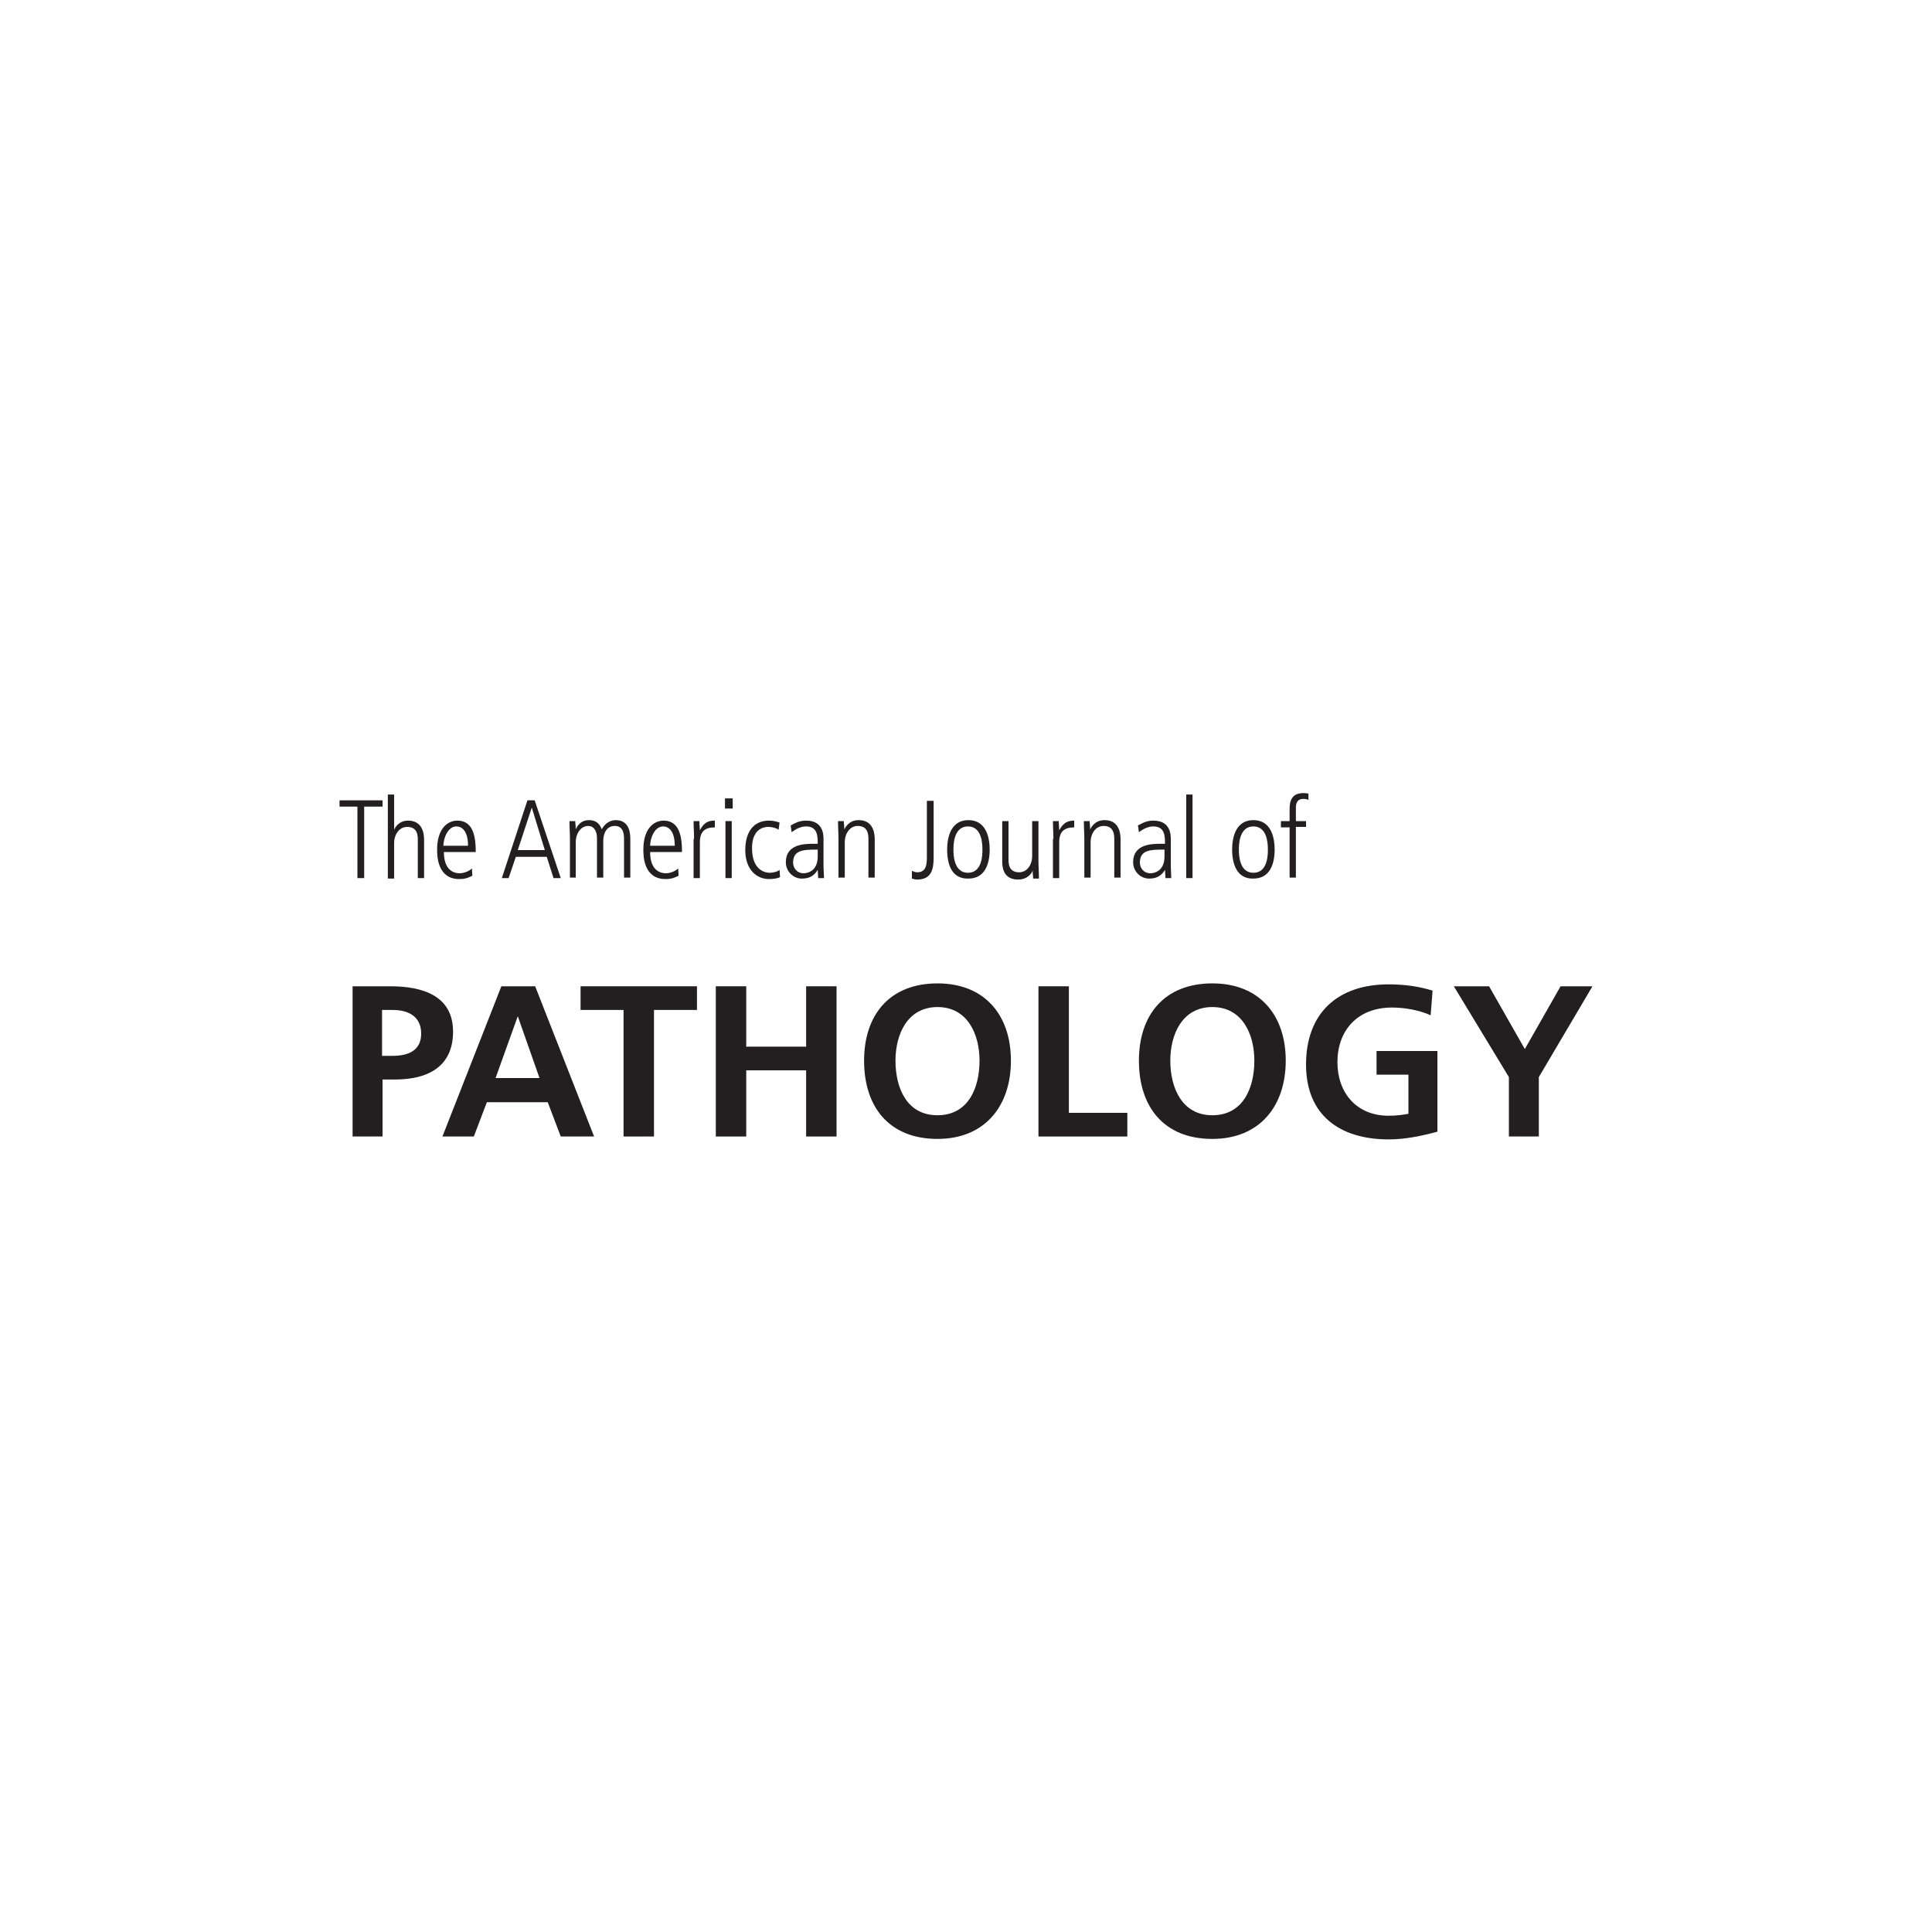
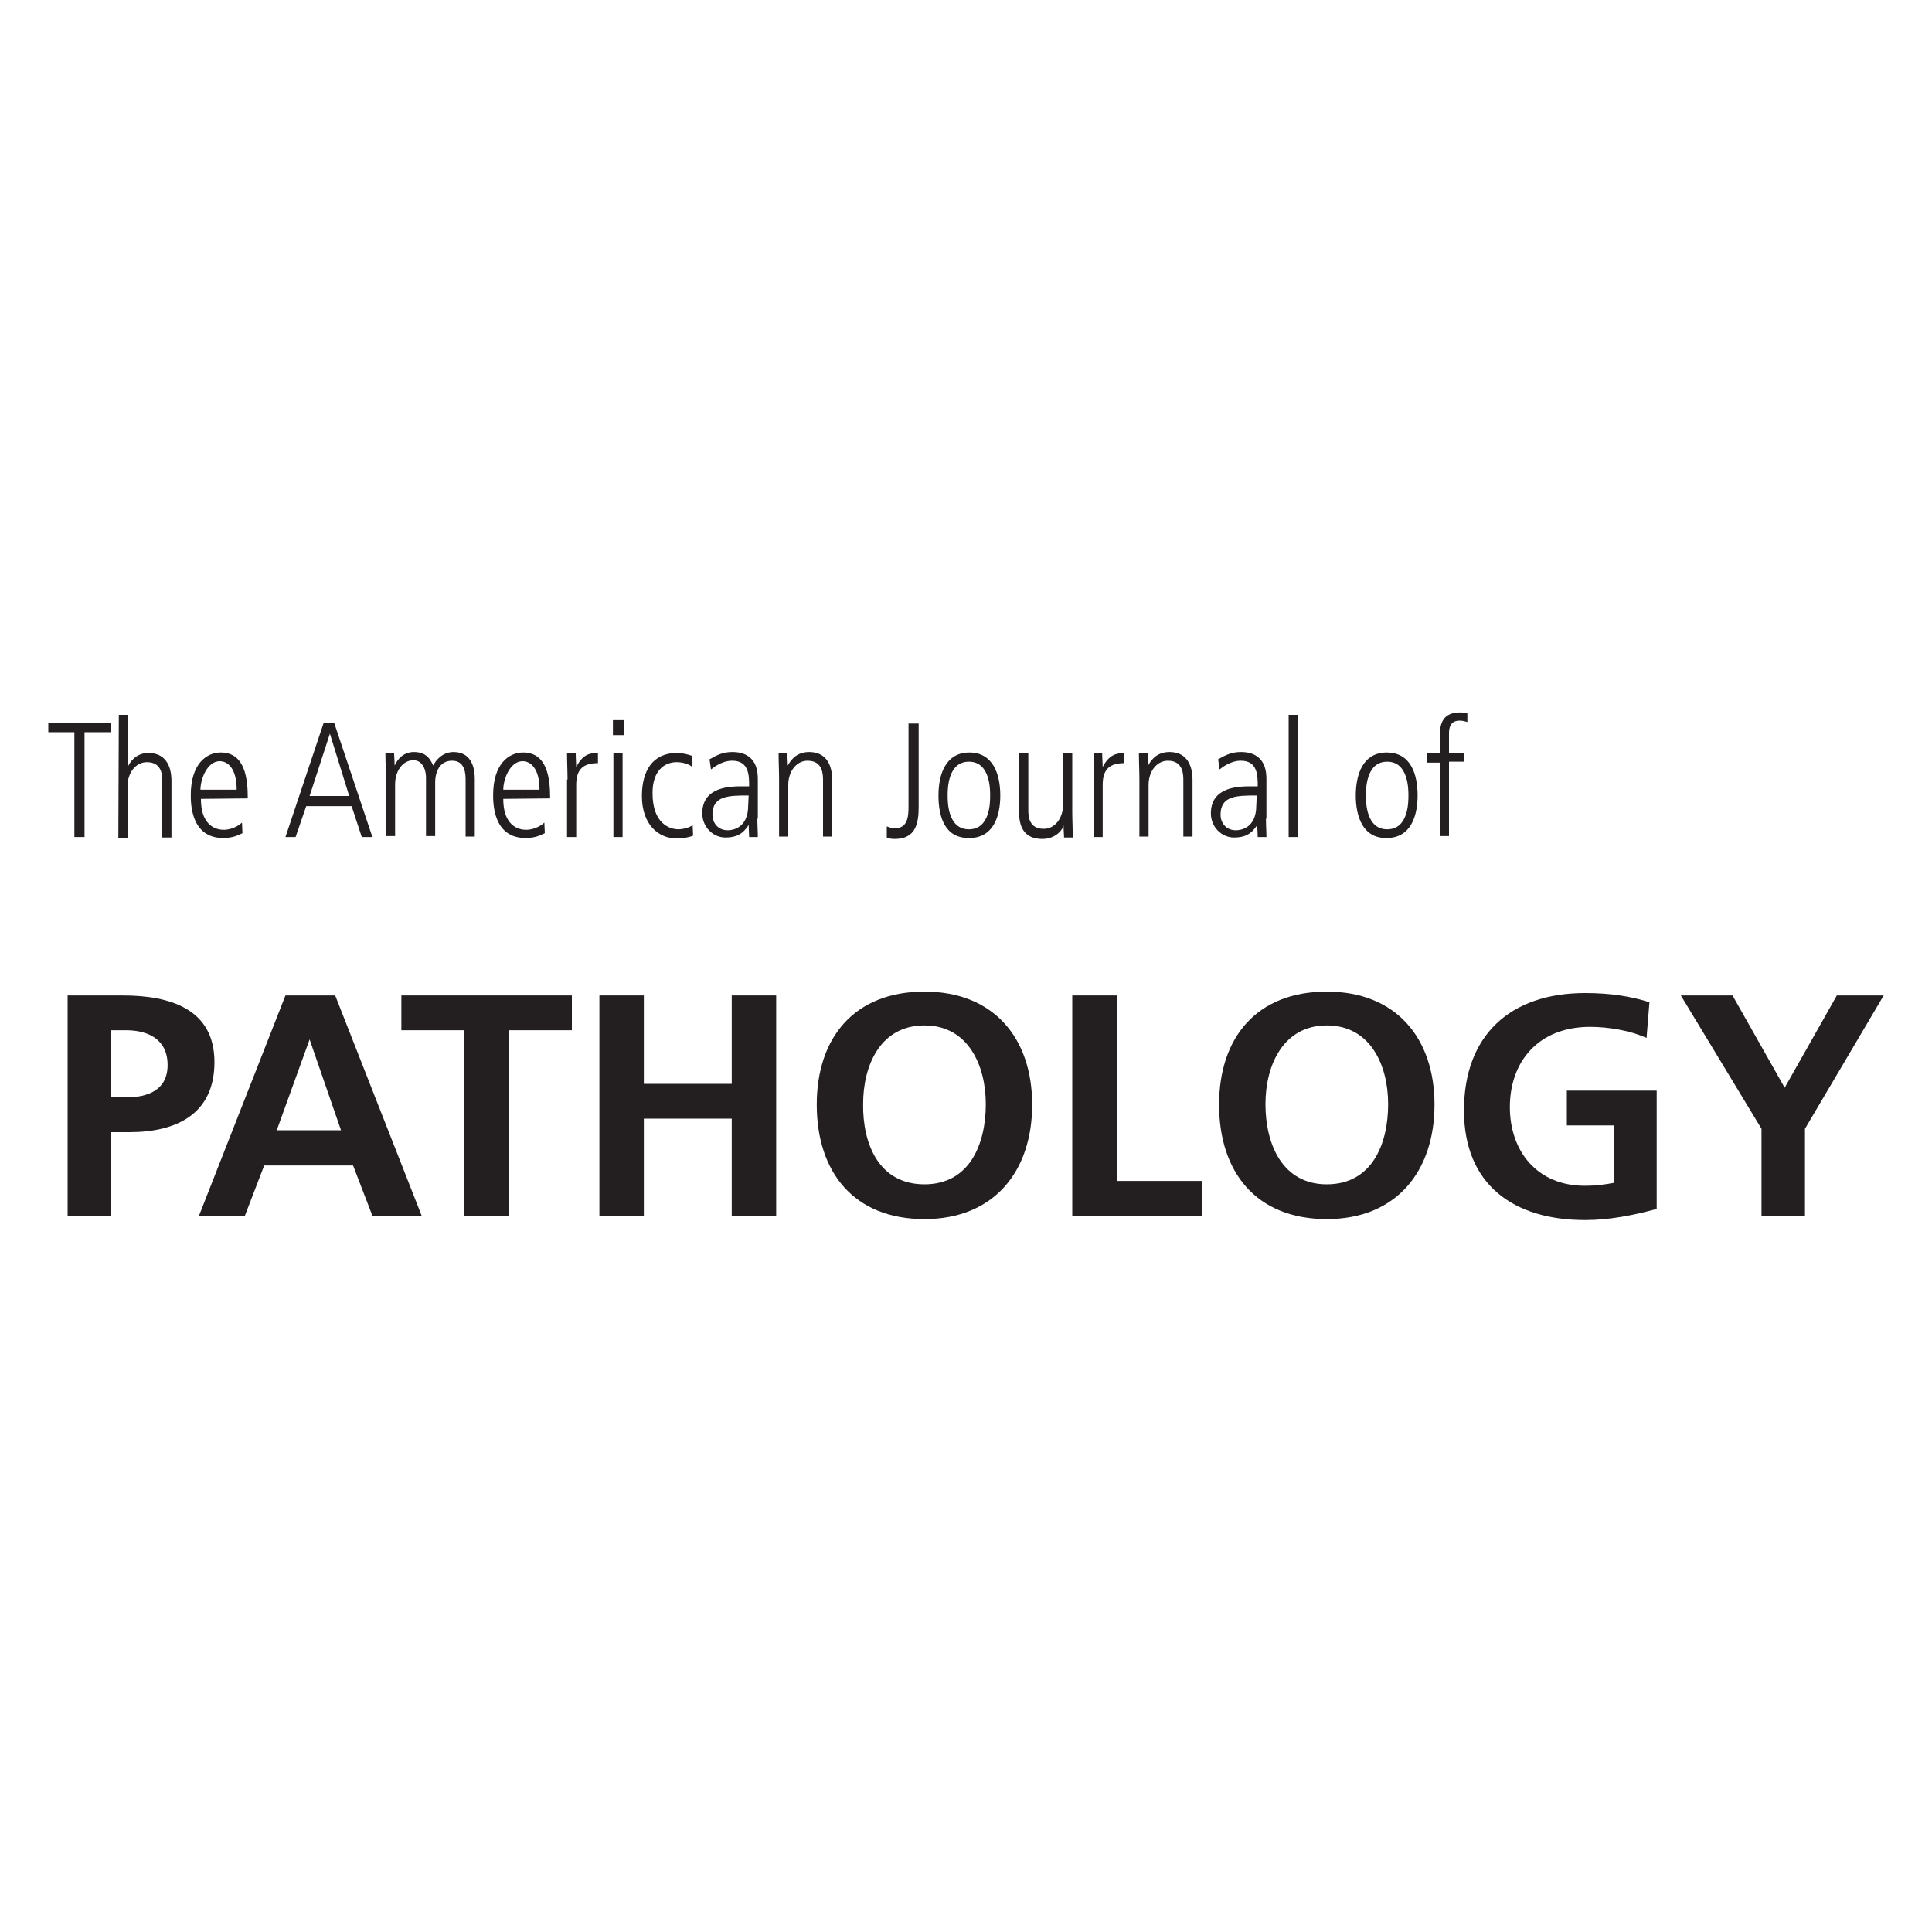
<svg xmlns="http://www.w3.org/2000/svg" version="1.1" id="Layer_1" x="0px" y="0px" viewBox="0 0 400 400" style="enable-background:new 0 0 400 400;" xml:space="preserve">
  <style type="text/css">
	.st0{fill:#231F20;}
</style>
  <g>
-     <polyline class="st0" points="70.3,165.7 79.2,165.7 79.2,167 75.4,167 75.4,181.8 74,181.8 74,167 70.3,167 70.3,165.7  " />
-     <path class="st0" d="M80.3,164.5h1.3v7.3h0c0.2-0.5,1-1.9,2.9-1.9c3.3,0,3.3,3.3,3.3,4v7.9h-1.3v-7.9c0-0.8,0-2.7-2.2-2.7   c-1.6,0-2.7,1.5-2.7,3.4v7.3h-1.3V164.5" />
-     <path class="st0" d="M91.9,176.4c0,4.4,2.8,4.4,3.3,4.4c0.8,0,1.9-0.4,2.5-1l0.1,1.5c-0.6,0.3-1.3,0.7-2.7,0.7   c-4.6,0-4.6-4.9-4.6-6.1c0-4.4,2.2-6,4.2-6c3.4,0,3.8,3.6,3.8,6.5H91.9 M96.9,175.1c0-3.1-1.3-4-2.4-4c-1.8,0-2.7,2.5-2.7,4H96.9z" />
-     <path class="st0" d="M109.2,165.7h1.5l5.4,16.1h-1.5l-1.4-4.4h-6.4l-1.5,4.4h-1.4L109.2,165.7 M107.2,176h5.6l-2.7-8.8h0L107.2,176   z" />
-     <path class="st0" d="M118,173.7c0-1.2-0.1-2.4-0.1-3.7h1.2c0,0.5,0.1,0.9,0.1,1.7h0c0.4-0.9,1.2-1.9,2.7-1.9c1.9,0,2.4,1.2,2.7,1.9   c0.3-0.6,1.2-1.9,2.9-1.9c2.4,0,3,2,3,3.8v8.1h-1.3v-7.9c0-0.8,0-2.8-1.9-2.8c-1.7,0-2.4,1.5-2.4,3.1v7.6h-1.3v-8.2   c0-1.5-0.7-2.5-1.8-2.5c-1.5,0-2.6,1.5-2.6,3.4v7.3H118V173.7" />
-     <path class="st0" d="M134.6,176.4c0,4.4,2.8,4.4,3.3,4.4c0.8,0,1.9-0.4,2.5-1l0.1,1.5c-0.6,0.3-1.3,0.7-2.7,0.7   c-4.6,0-4.6-4.9-4.6-6.1c0-4.4,2.2-6,4.2-6c3.4,0,3.8,3.6,3.8,6.5H134.6 M139.7,175.1c0-3.1-1.3-4-2.4-4c-1.8,0-2.7,2.5-2.7,4   H139.7z" />
-     <path class="st0" d="M143.7,173.7c0-1.2-0.1-2.4-0.1-3.7h1.2c0,0.7,0.1,1.4,0.1,1.9h0c0.9-1.7,1.8-2,3.1-2v1.4   c-2.1,0-3.1,0.9-3.1,3.1v7.4h-1.3V173.7" />
-     <path class="st0" d="M150.1,165.3h1.6v2.1h-1.6V165.3z M150.2,170h1.3v11.8h-1.3V170z" />
-     <path class="st0" d="M161.2,171.8c-0.5-0.4-1.4-0.6-2.1-0.6c-1.8,0-3.4,1.2-3.4,4.4c0,4.3,2.4,5.1,3.7,5.1c0.5,0,1.6-0.2,2-0.6   l0.1,1.5c-0.6,0.3-1.5,0.4-2.3,0.4c-2.5,0-4.9-1.9-4.9-6c0-3.6,1.6-6.1,4.9-6.1c0.9,0,1.6,0.2,2.2,0.4L161.2,171.8" />
-     <path class="st0" d="M170.5,179.2c0,0.9,0.1,1.8,0.1,2.6h-1.2l-0.1-1.7h0c-0.8,1.3-1.8,1.8-3.3,1.8c-1.8,0-3.3-1.5-3.3-3.4   c0-3.8,4-3.8,5.7-3.8h0.9c0-1.5,0-3.6-2.4-3.6c-1.6,0-2.8,1.1-3,1.2l-0.2-1.4c1.1-0.6,1.9-1,3.2-1c3.6,0,3.6,3,3.6,3.9V179.2    M169.3,175.9c-2.8,0-5.1,0-5.1,2.7c0,1,0.7,2.2,2.2,2.2c0.6,0,2.9-0.3,2.9-3.5V175.9z" />
-     <path class="st0" d="M173.6,173.7c0-1.2-0.1-2.4-0.1-3.7h1.2c0,0.5,0.1,0.9,0.1,1.7h0c0.3-0.5,1-1.9,3-1.9c3.3,0,3.3,3.3,3.3,4v7.9   h-1.3v-7.9c0-0.8,0-2.8-2.2-2.8c-1.6,0-2.7,1.5-2.7,3.4v7.3h-1.3V173.7" />
-     <path class="st0" d="M188.8,180.3c0.3,0.1,0.6,0.3,1.1,0.3c1.9,0,2-1.7,2-3.2v-11.6h1.4v11.7c0,2.4-0.4,4.6-3.4,4.6   c-0.4,0-0.8-0.1-1.1-0.2V180.3" />
-     <path class="st0" d="M196.1,175.9c0-3,1-6.1,4.4-6.1c3.4,0,4.4,3.1,4.4,6.1c0,3-1,6-4.4,6C197,182,196.1,178.9,196.1,175.9    M203.4,175.9c0-0.9,0-4.8-3-4.8c-3,0-3,3.9-3,4.8c0,0.9,0,4.8,3,4.8C203.4,180.7,203.4,176.9,203.4,175.9z" />
-     <path class="st0" d="M215,178.2c0,1.2,0.1,2.4,0.1,3.7h-1.2c0-0.5-0.1-0.9-0.1-1.7h0c-0.1,0.5-1,1.9-3,1.9c-2.6,0-3.3-1.8-3.3-3.7   V170h1.3v7.9c0,0.8,0,2.7,2.2,2.7c1.6,0,2.7-1.5,2.7-3.4V170h1.3V178.2" />
-     <path class="st0" d="M218.1,173.7c0-1.2-0.1-2.4-0.1-3.7h1.2c0,0.7,0.1,1.4,0.1,1.9h0c0.9-1.7,1.9-2,3.1-2v1.4   c-2.1,0-3.1,0.9-3.1,3.1v7.4h-1.3V173.7" />
-     <path class="st0" d="M224.5,173.7c0-1.2-0.1-2.4-0.1-3.7h1.2c0,0.5,0.1,0.9,0.1,1.7h0c0.3-0.5,1-1.9,3-1.9c3.3,0,3.3,3.3,3.3,4v7.9   h-1.3v-7.9c0-0.8,0-2.8-2.2-2.8c-1.6,0-2.7,1.5-2.7,3.4v7.3h-1.3V173.7" />
-     <path class="st0" d="M242.4,179.2c0,0.9,0.1,1.8,0.1,2.6h-1.2l-0.1-1.7h0c-0.8,1.3-1.8,1.8-3.3,1.8c-1.8,0-3.3-1.5-3.3-3.4   c0-3.8,4-3.8,5.7-3.8h0.9c0-1.5,0-3.6-2.4-3.6c-1.6,0-2.8,1.1-3,1.2l-0.2-1.4c1.1-0.6,1.9-1,3.2-1c3.6,0,3.6,3,3.6,3.9V179.2    M241.1,175.9c-2.8,0-5.1,0-5.1,2.7c0,1,0.7,2.2,2.2,2.2c0.6,0,2.9-0.3,2.9-3.5V175.9z" />
-     <rect x="245.6" y="164.5" class="st0" width="1.3" height="17.3" />
-     <path class="st0" d="M255.1,175.9c0-3,1-6.1,4.4-6.1c3.4,0,4.4,3.1,4.4,6.1c0,3-1,6-4.4,6C256.1,182,255.1,178.9,255.1,175.9    M262.5,175.9c0-0.9,0-4.8-3-4.8c-3,0-3,3.9-3,4.8c0,0.9,0,4.8,3,4.8C262.5,180.7,262.5,176.9,262.5,175.9z" />
-     <path class="st0" d="M267,171.3h-1.8V170h1.8v-2.5c0-1.8,0.5-3.3,2.9-3.3c0.5,0,0.8,0.1,1,0.1v1.3c-0.2-0.1-0.6-0.2-1.1-0.2   c-1.2,0-1.5,0.9-1.5,1.8v2.8h2.1v1.2h-2.1v10.5H267V171.3" />
-     <path class="st0" d="M72.9,204.2h7.9c6.8,0,13,2,13,9.4c0,7.3-5.3,9.9-12,9.9h-2.6v11.8h-6.2V204.2 M79.1,218.6h2.2   c3.1,0,5.9-1,5.9-4.6c0-3.6-2.7-4.9-5.9-4.9h-2.2V218.6z" />
-     <path class="st0" d="M103.8,204.2h7l12.2,31.1h-6.9l-2.7-7.1h-12.6l-2.7,7.1h-6.5L103.8,204.2 M107.2,210.4L107.2,210.4l-4.6,12.8   h9.1L107.2,210.4z" />
-     <polyline class="st0" points="129.1,209.1 120.2,209.1 120.2,204.2 144.3,204.2 144.3,209.1 135.4,209.1 135.4,235.3 129.1,235.3    129.1,209.1  " />
-     <polyline class="st0" points="148.2,204.2 154.5,204.2 154.5,216.7 166.9,216.7 166.9,204.2 173.2,204.2 173.2,235.3 166.9,235.3    166.9,221.6 154.5,221.6 154.5,235.3 148.2,235.3 148.2,204.2  " />
-     <path class="st0" d="M194.1,203.6c9.8,0,15.2,6.6,15.2,16c0,9.4-5.4,16.2-15.2,16.2c-10,0-15.2-6.6-15.2-16.2   C178.9,210.1,184.2,203.6,194.1,203.6 M194.1,230.9c6.4,0,8.7-5.7,8.7-11.3c0-5.5-2.5-11.1-8.7-11.1c-6.2,0-8.7,5.6-8.7,11.1   C185.4,225.2,187.7,230.9,194.1,230.9z" />
-     <polyline class="st0" points="215,204.2 221.3,204.2 221.3,230.4 233.4,230.4 233.4,235.3 215,235.3 215,204.2  " />
-     <path class="st0" d="M251,203.6c9.8,0,15.2,6.6,15.2,16c0,9.4-5.4,16.2-15.2,16.2c-10,0-15.2-6.6-15.2-16.2   C235.8,210.1,241.1,203.6,251,203.6 M251,230.9c6.4,0,8.7-5.7,8.7-11.3c0-5.5-2.5-11.1-8.7-11.1c-6.2,0-8.7,5.6-8.7,11.1   C242.3,225.2,244.7,230.9,251,230.9z" />
-     <path class="st0" d="M296.2,210.2c-2.4-1.1-5.5-1.6-8-1.6c-7.3,0-11.3,4.9-11.3,11.3c0,6.3,3.9,11.1,10.6,11.1c1.7,0,3-0.2,4.1-0.4   v-8.1H285v-4.9h12.6v16.7c-3.3,0.9-6.7,1.6-10.1,1.6c-10.1,0-17.1-5-17.1-15.5c0-10.6,6.5-16.6,17.1-16.6c3.6,0,6.5,0.5,9.1,1.3   L296.2,210.2" />
-     <polyline class="st0" points="312.4,223 301,204.2 308.3,204.2 315.7,217.2 323.1,204.2 329.7,204.2 318.6,223 318.6,235.3    312.4,235.3 312.4,223  " />
+     <polyline class="st0" points="10,149.7 23,149.7 23,151.6 17.5,151.6 17.5,173.3 15.4,173.3 15.4,151.6 10,151.6 10,149.7  " />
+     <path class="st0" d="M24.6,148h1.9v10.7l0,0c0.3-0.7,1.5-2.8,4.2-2.8c4.8,0,4.8,4.8,4.8,5.9v11.6h-1.9v-11.6c0-1.2,0-4-3.2-4   c-2.3,0-4,2.2-4,5v10.7h-1.9L24.6,148" />
+     <path class="st0" d="M41.6,165.4c0,6.4,4.1,6.4,4.8,6.4c1.2,0,2.8-0.6,3.7-1.5l0.1,2.2c-0.9,0.4-1.9,1-4,1c-6.7,0-6.7-7.2-6.7-8.9   c0-6.4,3.2-8.8,6.2-8.8c5,0,5.6,5.3,5.6,9.5L41.6,165.4 M49,163.5c0-4.5-1.9-5.9-3.5-5.9c-2.6,0-4,3.7-4,5.9H49z" />
+     <path class="st0" d="M67,149.7h2.2l7.9,23.6h-2.2l-2.1-6.4h-9.4l-2.2,6.4h-2.1L67,149.7 M64.1,164.8h8.2l-4-12.9l0,0L64.1,164.8z" />
+     <path class="st0" d="M79.9,161.4c0-1.8-0.1-3.5-0.1-5.4h1.8c0,0.7,0.1,1.3,0.1,2.5l0,0c0.6-1.3,1.8-2.8,4-2.8c2.8,0,3.5,1.8,4,2.8   c0.4-0.9,1.8-2.8,4.2-2.8c3.5,0,4.4,2.9,4.4,5.6v11.9h-1.9v-11.6c0-1.2,0-4.1-2.8-4.1c-2.5,0-3.5,2.2-3.5,4.5v11.1h-1.9v-12   c0-2.2-1-3.7-2.6-3.7c-2.2,0-3.8,2.2-3.8,5v10.7h-1.8V161.4" />
+     <path class="st0" d="M104.2,165.4c0,6.4,4.1,6.4,4.8,6.4c1.2,0,2.8-0.6,3.7-1.5l0.1,2.2c-0.9,0.4-1.9,1-4,1c-6.7,0-6.7-7.2-6.7-8.9   c0-6.4,3.2-8.8,6.2-8.8c5,0,5.6,5.3,5.6,9.5L104.2,165.4 M111.7,163.5c0-4.5-1.9-5.9-3.5-5.9c-2.6,0-4,3.7-4,5.9H111.7z" />
+     <path class="st0" d="M117.5,161.4c0-1.8-0.1-3.5-0.1-5.4h1.8c0,1,0.1,2.1,0.1,2.8l0,0c1.3-2.5,2.6-2.9,4.5-2.9v2.1   c-3.1,0-4.5,1.3-4.5,4.5v10.8h-1.9v-11.9" />
+     <path class="st0" d="M126.9,149.1h2.3v3.1h-2.3V149.1z M127,156h1.9v17.3H127V156z" />
+     <path class="st0" d="M143.2,158.7c-0.7-0.6-2.1-0.9-3.1-0.9c-2.6,0-5,1.8-5,6.4c0,6.3,3.5,7.5,5.4,7.5c0.7,0,2.3-0.3,2.9-0.9   l0.1,2.2c-0.9,0.4-2.2,0.6-3.4,0.6c-3.7,0-7.2-2.8-7.2-8.8c0-5.3,2.3-8.9,7.2-8.9c1.3,0,2.3,0.3,3.2,0.6L143.2,158.7" />
+     <path class="st0" d="M156.8,169.5c0,1.3,0.1,2.6,0.1,3.8h-1.8l-0.1-2.5l0,0c-1.2,1.9-2.6,2.6-4.8,2.6c-2.6,0-4.8-2.2-4.8-5   c0-5.6,5.9-5.6,8.4-5.6h1.3c0-2.2,0-5.3-3.5-5.3c-2.3,0-4.1,1.6-4.4,1.8l-0.3-2.1c1.6-0.9,2.8-1.5,4.7-1.5c5.3,0,5.3,4.4,5.3,5.7   V169.5 M155,164.7c-4.1,0-7.5,0-7.5,4c0,1.5,1,3.2,3.2,3.2c0.9,0,4.2-0.4,4.2-5.1L155,164.7L155,164.7z" />
+     <path class="st0" d="M161.3,161.4c0-1.8-0.1-3.5-0.1-5.4h1.8c0,0.7,0.1,1.3,0.1,2.5l0,0c0.4-0.7,1.5-2.8,4.4-2.8   c4.8,0,4.8,4.8,4.8,5.9v11.6h-1.9v-11.6c0-1.2,0-4.1-3.2-4.1c-2.3,0-4,2.2-4,5v10.7h-1.9V161.4" />
+     <path class="st0" d="M183.6,171.1c0.4,0.1,0.9,0.4,1.6,0.4c2.8,0,2.9-2.5,2.9-4.7v-17h2.1V167c0,3.5-0.6,6.7-5,6.7   c-0.6,0-1.2-0.1-1.6-0.3V171.1" />
+     <path class="st0" d="M194.3,164.7c0-4.4,1.5-8.9,6.4-8.9s6.4,4.5,6.4,8.9s-1.5,8.8-6.4,8.8C195.6,173.6,194.3,169.1,194.3,164.7    M205,164.7c0-1.3,0-7-4.4-7s-4.4,5.7-4.4,7c0,1.3,0,7,4.4,7S205,166.1,205,164.7z" />
+     <path class="st0" d="M222,168c0,1.8,0.1,3.5,0.1,5.4h-1.8c0-0.7-0.1-1.3-0.1-2.5l0,0c-0.1,0.7-1.5,2.8-4.4,2.8   c-3.8,0-4.8-2.6-4.8-5.4V156h1.9v11.6c0,1.2,0,4,3.2,4c2.3,0,4-2.2,4-5V156h1.9V168" />
+     <path class="st0" d="M226.5,161.4c0-1.8-0.1-3.5-0.1-5.4h1.8c0,1,0.1,2.1,0.1,2.8l0,0c1.3-2.5,2.8-2.9,4.5-2.9v2.1   c-3.1,0-4.5,1.3-4.5,4.5v10.8h-1.9v-11.9" />
+     <path class="st0" d="M235.9,161.4c0-1.8-0.1-3.5-0.1-5.4h1.8c0,0.7,0.1,1.3,0.1,2.5l0,0c0.4-0.7,1.5-2.8,4.4-2.8   c4.8,0,4.8,4.8,4.8,5.9v11.6H245v-11.6c0-1.2,0-4.1-3.2-4.1c-2.3,0-4,2.2-4,5v10.7h-1.9V161.4" />
+     <path class="st0" d="M262.1,169.5c0,1.3,0.1,2.6,0.1,3.8h-1.8l-0.1-2.5l0,0c-1.2,1.9-2.6,2.6-4.8,2.6c-2.6,0-4.8-2.2-4.8-5   c0-5.6,5.9-5.6,8.4-5.6h1.3c0-2.2,0-5.3-3.5-5.3c-2.3,0-4.1,1.6-4.4,1.8l-0.3-2.1c1.6-0.9,2.8-1.5,4.7-1.5c5.3,0,5.3,4.4,5.3,5.7   V169.5 M260.2,164.7c-4.1,0-7.5,0-7.5,4c0,1.5,1,3.2,3.2,3.2c0.9,0,4.2-0.4,4.2-5.1L260.2,164.7L260.2,164.7z" />
+     <rect x="266.8" y="148" class="st0" width="1.9" height="25.3" />
+     <path class="st0" d="M280.7,164.7c0-4.4,1.5-8.9,6.4-8.9c5,0,6.4,4.5,6.4,8.9s-1.5,8.8-6.4,8.8   C282.2,173.6,280.7,169.1,280.7,164.7 M291.6,164.7c0-1.3,0-7-4.4-7c-4.4,0-4.4,5.7-4.4,7c0,1.3,0,7,4.4,7   C291.6,171.7,291.6,166.1,291.6,164.7z" />
+     <path class="st0" d="M298.1,157.9h-2.6V156h2.6v-3.7c0-2.6,0.7-4.8,4.2-4.8c0.7,0,1.2,0.1,1.5,0.1v1.9c-0.3-0.1-0.9-0.3-1.6-0.3   c-1.8,0-2.2,1.3-2.2,2.6v4.1h3.1v1.8h-3.1v15.4h-1.9V157.9" />
+     <path class="st0" d="M13.8,206.1h11.6c10,0,19,2.9,19,13.8c0,10.7-7.8,14.5-17.6,14.5H23v17.3H14v-45.6 M22.9,227.2h3.2   c4.5,0,8.6-1.5,8.6-6.7c0-5.3-4-7.2-8.6-7.2h-3.2V227.2z" />
+     <path class="st0" d="M59.1,206.1h10.3l17.9,45.6H77.1l-4-10.4H54.7l-4,10.4h-9.5L59.1,206.1 M64.1,215.2L64.1,215.2L57.3,234h13.3   L64.1,215.2z" />
+     <polyline class="st0" points="96.1,213.3 83.1,213.3 83.1,206.1 118.4,206.1 118.4,213.3 105.4,213.3 105.4,251.7 96.1,251.7    96.1,213.3  " />
+     <polyline class="st0" points="124.1,206.1 133.3,206.1 133.3,224.4 151.5,224.4 151.5,206.1 160.7,206.1 160.7,251.7 151.5,251.7    151.5,231.6 133.3,231.6 133.3,251.7 124.1,251.7 124.1,206.1  " />
+     <path class="st0" d="M191.4,205.3c14.4,0,22.3,9.7,22.3,23.4c0,13.8-7.9,23.7-22.3,23.7c-14.6,0-22.3-9.7-22.3-23.7   C169.1,214.8,176.9,205.3,191.4,205.3 M191.4,245.2c9.4,0,12.7-8.4,12.7-16.6c0-8.1-3.7-16.3-12.7-16.3c-9.1,0-12.7,8.2-12.7,16.3   C178.6,236.9,182,245.2,191.4,245.2z" />
+     <polyline class="st0" points="222,206.1 231.2,206.1 231.2,244.5 248.9,244.5 248.9,251.7 222,251.7 222,206.1  " />
+     <path class="st0" d="M274.7,205.3c14.4,0,22.3,9.7,22.3,23.4c0,13.8-7.9,23.7-22.3,23.7c-14.6,0-22.3-9.7-22.3-23.7   C252.4,214.8,260.2,205.3,274.7,205.3 M274.7,245.2c9.4,0,12.7-8.4,12.7-16.6c0-8.1-3.7-16.3-12.7-16.3s-12.7,8.2-12.7,16.3   C262,236.9,265.5,245.2,274.7,245.2z" />
+     <path class="st0" d="M340.9,214.9c-3.5-1.6-8.1-2.3-11.7-2.3c-10.7,0-16.6,7.2-16.6,16.6c0,9.2,5.7,16.3,15.5,16.3   c2.5,0,4.4-0.3,6-0.6v-11.9h-9.7v-7.2H343v24.5c-4.8,1.3-9.8,2.3-14.8,2.3c-14.8,0-25.1-7.3-25.1-22.7c0-15.5,9.5-24.3,25.1-24.3   c5.3,0,9.5,0.7,13.3,1.9L340.9,214.9" />
+     <polyline class="st0" points="364.7,233.7 348,206.1 358.7,206.1 369.5,225.2 380.3,206.1 390,206.1 373.7,233.7 373.7,251.7    364.7,251.7 364.7,233.7  " />
  </g>
</svg>
